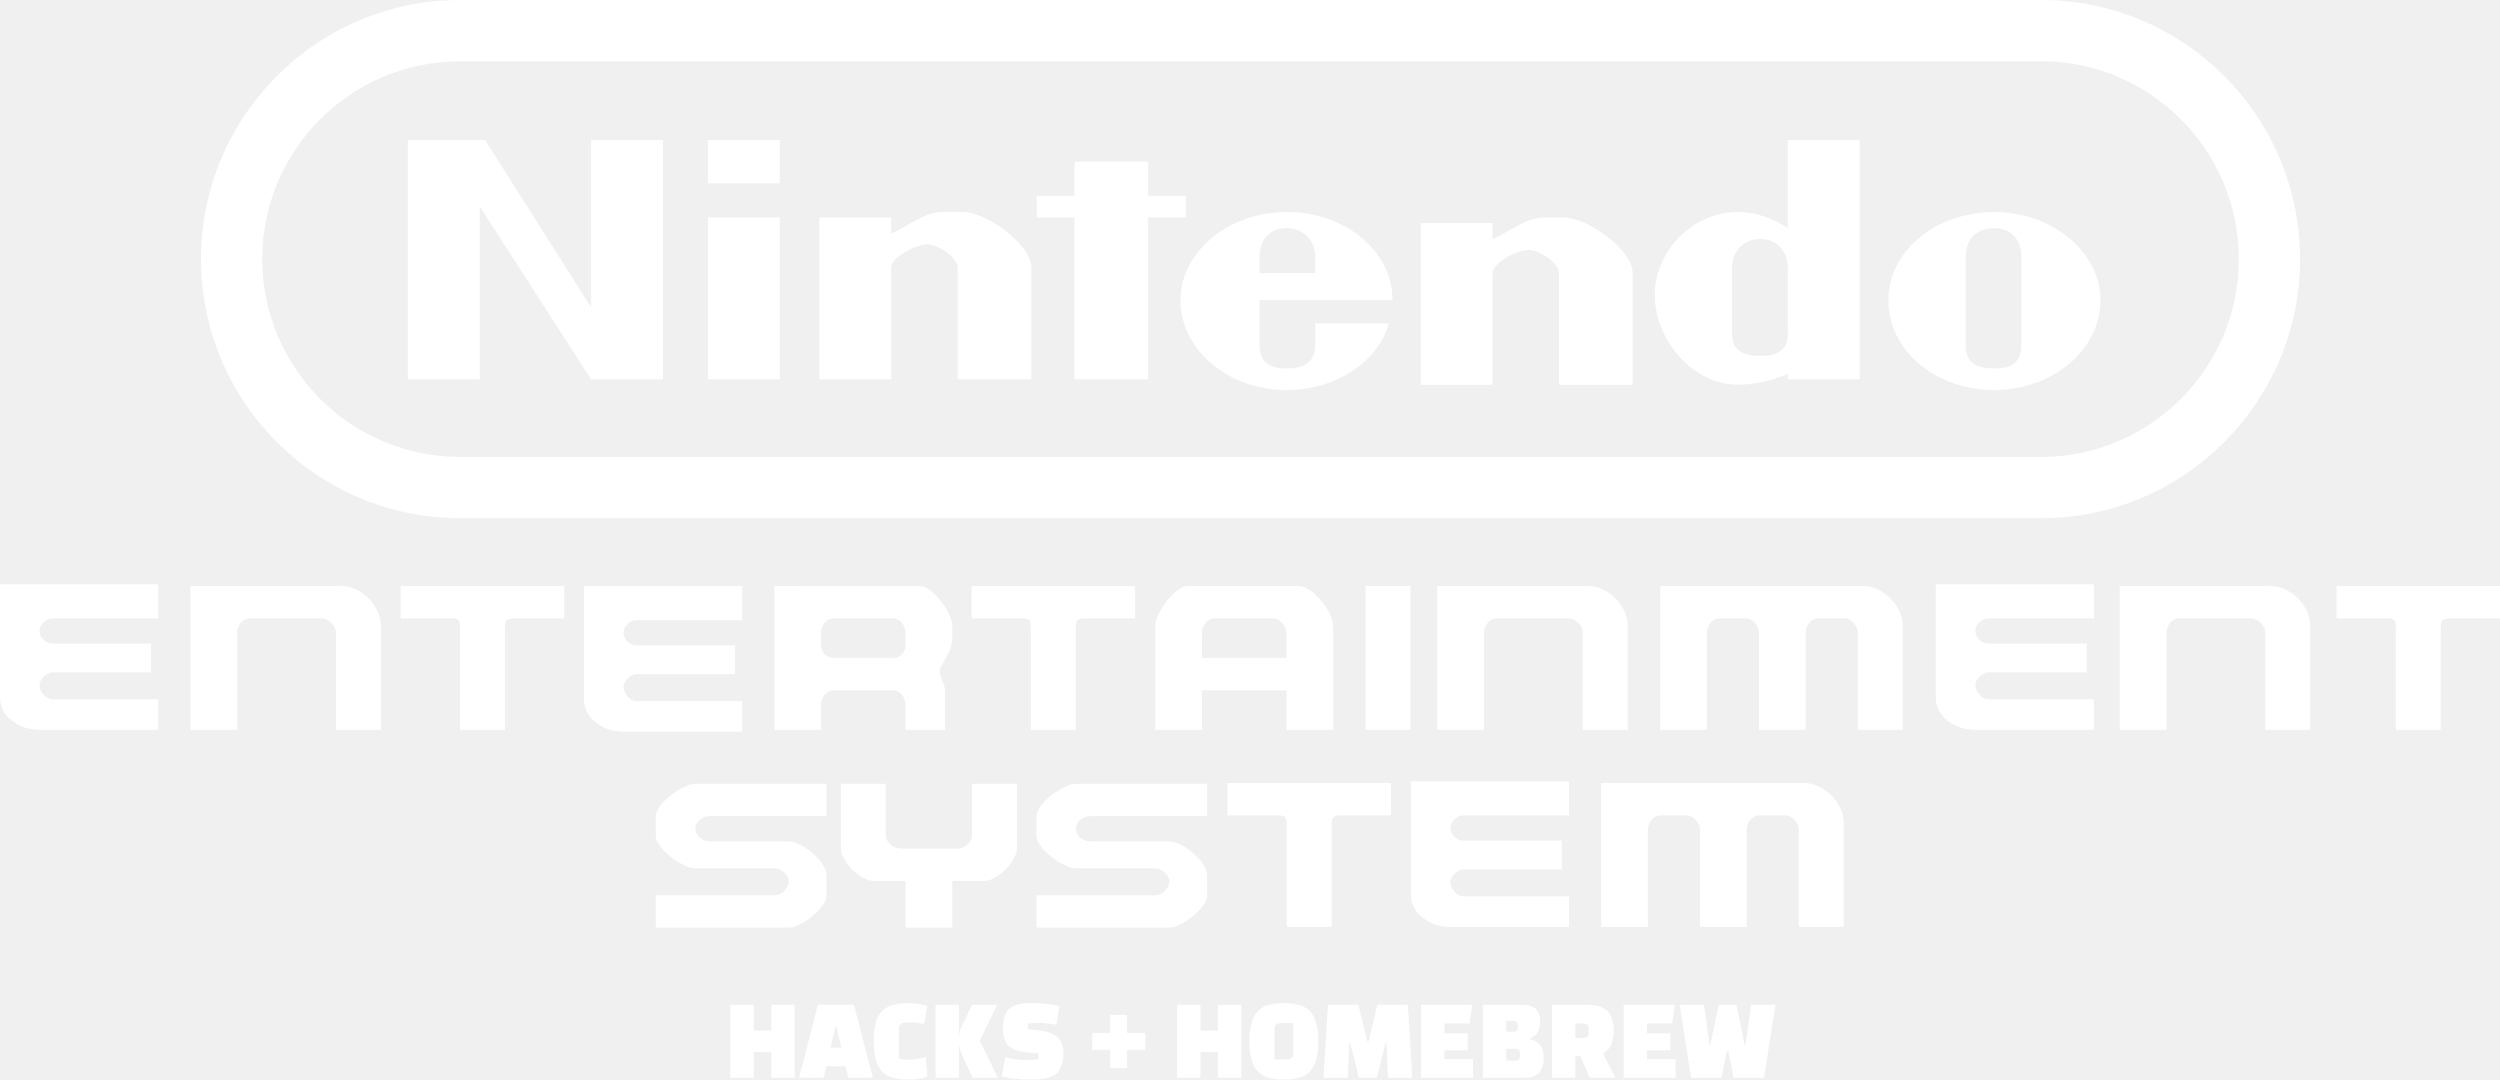
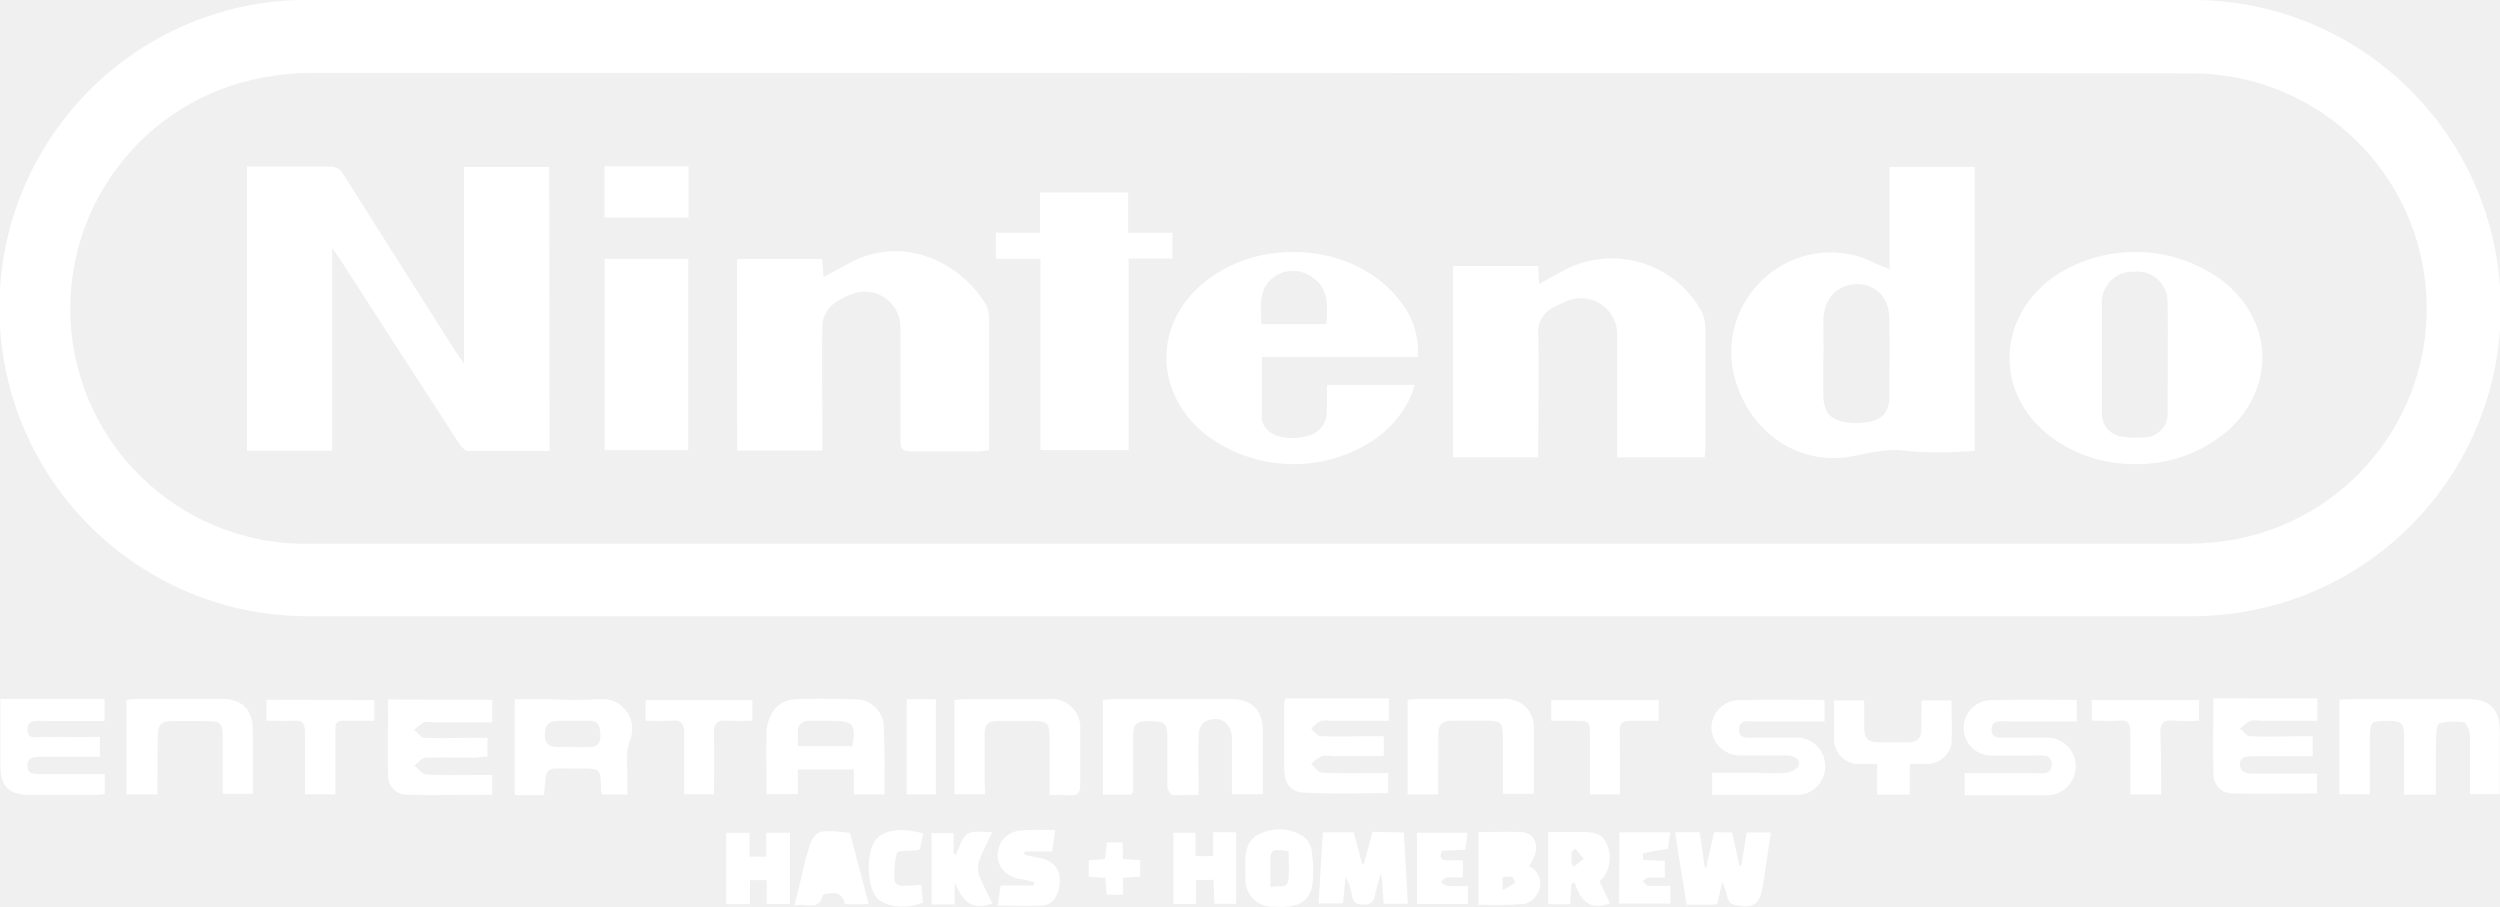
- <svg xmlns="http://www.w3.org/2000/svg" version="1.1" id="Ebene_1" x="0px" y="0px" enable-background="new 0 0 340.154 126.123">
-   <g transform="matrix(0.44, 0, 0, 0.440336, 0, 0)">
-     <path fill="#FF0000" d="M 489.881 124.271 L 110.379 124.271 C 76.118 124.271 48.239 96.396 48.239 62.134 C 48.239 27.872 76.12 0 110.379 0 L 489.877 0 C 524.143 0 552.018 27.873 552.018 62.136 C 552.016 96.396 524.145 124.271 489.881 124.271 Z M 110.379 14.699 C 84.222 14.699 62.938 35.979 62.938 62.139 C 62.938 88.294 84.22 109.578 110.379 109.578 L 489.877 109.578 C 516.031 109.578 537.319 88.296 537.319 62.139 C 537.319 35.98 516.034 14.699 489.877 14.699 L 110.379 14.699 Z" id="path5" style="fill:#ffffff;fill-opacity:1" />
-     <path fill="#FF0000" d="M 159.119 90.951 L 159.119 33.597 L 141.87 33.597 L 141.87 73.7 L 116.429 33.597 L 97.887 33.597 L 97.887 90.951 L 115.136 90.951 L 115.136 49.554 L 141.868 90.951 L 159.119 90.951 Z" id="path7" style="fill:#ffffff;fill-opacity:1" />
-     <path fill="#FF0000" d="M 187.149 90.951 L 187.149 52.141 L 169.902 52.141 L 169.902 90.951 L 187.149 90.951 Z" id="path9" style="fill:#ffffff;fill-opacity:1" />
-     <path fill="#FF0000" d="M 187.149 43.946 L 187.149 33.597 L 169.902 33.597 L 169.902 43.946 L 187.149 43.946 Z" id="path11" style="fill:#ffffff;fill-opacity:1" />
-     <path id="_x33_162" fill="#FF0000" d="M 247.519 90.951 L 247.519 64.212 C 247.519 58.606 236.738 50.845 231.134 50.845 L 225.957 50.845 C 222.078 50.845 217.764 54.295 213.883 56.02 L 213.883 52.141 L 196.634 52.141 L 196.634 90.951 L 213.883 90.951 L 213.883 64.212 C 213.883 61.624 219.919 58.606 222.509 58.606 C 225.096 58.606 229.838 61.624 229.838 64.212 L 229.838 90.949 L 247.519 90.949 Z" style="fill:#ffffff;fill-opacity:1" />
-     <path id="_x33_162_1_" fill="#FF0000" d="M 391.841 92.286 L 391.841 65.55 C 391.841 59.943 381.065 52.184 375.45 52.184 L 370.279 52.184 C 366.396 52.184 362.083 55.634 358.199 57.357 L 358.199 53.478 L 340.954 53.478 L 340.954 92.288 L 358.199 92.288 L 358.199 65.55 C 358.199 62.965 364.239 59.943 366.827 59.943 C 369.413 59.943 374.154 62.965 374.154 65.55 L 374.154 92.286 L 391.841 92.286 Z" style="fill:#ffffff;fill-opacity:1" />
-     <path fill="#FF0000" d="M 275.549 90.951 L 275.549 52.141 L 284.605 52.141 L 284.605 46.966 L 275.549 46.966 L 275.549 38.773 L 257.873 38.773 L 257.873 46.966 L 248.816 46.966 L 248.816 52.141 L 257.873 52.141 L 257.873 90.951 L 275.549 90.951 Z" id="path15" style="fill:#ffffff;fill-opacity:1" />
-     <path fill="#FF0000" d="M 308.752 50.847 C 294.954 50.847 283.312 60.333 283.312 71.976 C 283.312 84.052 294.954 93.537 308.752 93.537 C 320.827 93.537 330.746 86.638 333.333 77.582 L 315.656 77.582 L 315.656 82.757 C 315.656 87.07 312.641 88.367 308.759 88.367 C 304.878 88.367 302.289 87.072 302.289 82.757 L 302.289 71.978 L 334.203 71.978 C 334.198 60.335 322.986 50.847 308.752 50.847 Z M 308.752 54.727 C 312.634 54.727 315.652 57.315 315.652 61.628 L 315.652 65.506 L 302.285 65.506 L 302.285 61.628 C 302.285 57.315 304.873 54.727 308.752 54.727 Z" id="path17" style="fill:#ffffff;fill-opacity:1" />
-     <path fill="#FF0000" d="M 478.662 50.847 C 464.429 50.847 453.216 60.333 453.216 71.976 C 453.216 84.052 464.424 93.537 478.662 93.537 C 492.454 93.537 504.101 84.052 504.101 71.976 C 504.094 60.335 492.454 50.847 478.662 50.847 Z M 478.662 54.727 C 482.536 54.727 485.129 57.315 485.129 61.628 L 485.129 82.756 C 485.129 87.067 482.536 88.363 478.662 88.363 C 474.351 88.363 471.758 87.068 471.758 82.756 L 471.758 61.628 C 471.755 57.315 474.346 54.727 478.662 54.727 Z" id="path19" style="fill:#ffffff;fill-opacity:1" />
-     <path fill="#FF0000" d="M 429.066 33.597 L 429.066 54.727 C 429.066 54.727 423.887 50.847 416.987 50.847 C 406.208 50.847 397.154 60.333 397.154 70.683 C 397.154 81.465 406.211 92.246 416.987 92.246 C 423.887 92.246 429.066 89.658 429.066 89.658 L 429.066 90.949 L 446.316 90.949 L 446.316 33.597 L 429.066 33.597 Z M 422.596 57.315 C 426.475 57.315 429.066 60.335 429.066 64.215 L 429.066 80.17 C 429.066 84.052 426.475 85.345 422.596 85.345 C 418.287 85.345 415.696 84.054 415.696 80.17 L 415.696 64.215 C 415.696 60.335 418.287 57.315 422.596 57.315 Z" id="path21" style="fill:#ffffff;fill-opacity:1" />
-     <path id="_x32_399" d="M 91.418 175.035 L 91.418 150.022 C 91.418 145.281 86.675 140.534 81.932 140.534 L 45.71 140.534 L 45.71 175.035 L 56.923 175.035 L 56.923 151.753 C 56.923 150.026 58.214 148.301 59.941 148.301 L 77.187 148.301 C 78.914 148.301 80.639 150.028 80.639 151.753 L 80.639 175.035 L 91.418 175.035 Z" style="fill:#ffffff;fill-opacity:1" />
-     <path id="_x32_399_1_" d="M 390.652 175.035 L 390.652 150.022 C 390.652 145.281 385.91 140.534 381.169 140.534 L 344.945 140.534 L 344.945 175.035 L 356.153 175.035 L 356.153 151.753 C 356.153 150.026 357.451 148.301 359.175 148.301 L 376.424 148.301 C 378.151 148.301 379.869 150.028 379.869 151.753 L 379.869 175.035 L 390.652 175.035 Z" style="fill:#ffffff;fill-opacity:1" />
-     <path id="_x32_399_2_" d="M 554.445 175.035 L 554.445 150.022 C 554.445 145.281 549.704 140.534 544.957 140.534 L 508.735 140.534 L 508.735 175.035 L 519.943 175.035 L 519.943 151.753 C 519.943 150.026 521.234 148.301 522.966 148.301 L 540.21 148.301 C 541.937 148.301 543.659 150.028 543.659 151.753 L 543.659 175.035 L 554.445 175.035 Z" style="fill:#ffffff;fill-opacity:1" />
-     <path id="_x33_177" d="M 456.663 175.035 L 456.663 150.022 C 456.663 145.281 451.921 140.534 447.175 140.534 L 398.447 140.534 L 398.447 175.035 L 409.66 175.035 L 409.66 151.753 C 409.66 150.026 410.949 148.301 412.674 148.301 L 419.144 148.301 C 420.439 148.301 422.164 150.028 422.164 151.753 L 422.164 175.035 L 433.379 175.035 L 433.379 151.753 C 433.379 150.026 434.668 148.301 436.394 148.301 L 442.864 148.301 C 444.157 148.301 445.882 150.028 445.882 151.753 L 445.882 175.035 L 456.663 175.035 Z" style="fill:#ffffff;fill-opacity:1" />
-     <path id="_x33_181" d="M 37.949 175.035 L 9.488 175.035 C 4.747 175.035 0 172.018 0 167.277 L 0 140.113 L 37.947 140.113 L 37.947 148.306 L 12.504 148.306 C 11.213 148.306 9.486 149.601 9.486 151.326 C 9.486 153.053 11.213 154.346 12.504 154.346 L 36.222 154.346 L 36.222 161.244 L 12.504 161.244 C 11.213 161.244 9.486 162.971 9.486 164.264 C 9.486 165.991 11.213 167.713 12.504 167.713 L 37.947 167.713 L 37.949 175.035 L 37.949 175.035 Z" style="fill:#ffffff;fill-opacity:1" />
-     <path id="_x33_181_1_" d="M 178.118 175.47 L 149.656 175.47 C 144.914 175.47 140.167 172.452 140.167 167.713 L 140.167 140.543 L 178.118 140.543 L 178.118 148.737 L 152.672 148.737 C 151.382 148.737 149.656 150.031 149.656 151.76 C 149.656 153.489 151.382 154.778 152.672 154.778 L 176.389 154.778 L 176.389 161.675 L 152.672 161.675 C 151.382 161.675 149.656 163.402 149.656 164.698 C 149.656 166.425 151.382 168.145 152.672 168.145 L 178.118 168.145 L 178.118 175.47 L 178.118 175.47 Z" style="fill:#ffffff;fill-opacity:1" />
-     <path id="_x33_181_2_" d="M 502.551 175.035 L 474.087 175.035 C 469.345 175.035 464.595 172.017 464.595 167.277 L 464.595 140.113 L 502.547 140.113 L 502.547 148.306 L 477.105 148.306 C 475.813 148.306 474.081 149.601 474.081 151.326 C 474.081 153.053 475.808 154.346 477.105 154.346 L 500.817 154.346 L 500.817 161.244 L 477.105 161.244 C 475.813 161.244 474.081 162.971 474.081 164.264 C 474.081 165.991 475.808 167.713 477.105 167.713 L 502.547 167.713 L 502.547 175.04 L 502.551 175.04 L 502.551 175.035 Z" style="fill:#ffffff;fill-opacity:1" />
-     <path id="_x32_391" d="M 96.163 140.54 L 96.163 148.301 L 107.373 148.301 C 110.393 148.301 110.393 148.301 110.393 151.753 L 110.393 175.035 L 121.172 175.035 L 121.172 151.753 C 121.172 148.301 121.172 148.301 124.622 148.301 L 135.401 148.301 L 135.401 140.54 L 96.163 140.54 Z" style="fill:#ffffff;fill-opacity:1" />
-     <path id="_x32_391_1_" d="M 233.184 140.54 L 233.184 148.301 L 244.394 148.301 C 247.41 148.301 247.41 148.301 247.41 151.753 L 247.41 175.035 L 258.191 175.035 L 258.191 151.753 C 258.191 148.301 258.191 148.301 261.643 148.301 L 272.424 148.301 L 272.424 140.54 L 233.184 140.54 Z" style="fill:#ffffff;fill-opacity:1" />
-     <path id="_x32_391_2_" d="M 560.763 140.54 L 560.763 148.301 L 571.973 148.301 C 574.995 148.301 574.995 148.301 574.995 151.753 L 574.995 175.035 L 585.772 175.035 L 585.772 151.753 C 585.772 148.301 585.772 148.301 589.221 148.301 L 600 148.301 L 600 140.54 L 560.763 140.54 Z" style="fill:#ffffff;fill-opacity:1" />
-     <path d="M 185.856 140.54 L 185.856 175.04 L 197.068 175.04 L 197.068 169.007 C 197.068 167.281 198.361 165.552 200.086 165.552 L 214.317 165.552 C 216.044 165.552 217.335 167.279 217.335 169.007 L 217.335 175.04 L 226.823 175.04 L 226.823 165.552 C 226.823 164.263 225.532 162.537 225.532 160.811 C 225.532 159.521 228.55 156.503 228.55 153.055 L 228.55 150.033 C 228.55 147.011 223.807 140.543 220.789 140.543 L 185.856 140.54 L 185.856 140.54 Z M 200.086 148.301 L 214.317 148.301 C 216.044 148.301 217.333 150.028 217.333 151.753 L 217.333 154.769 C 217.333 156.496 216.042 157.791 214.317 157.791 L 200.086 157.791 C 198.361 157.791 197.068 156.498 197.068 154.769 L 197.068 151.753 C 197.07 150.031 198.361 148.301 200.086 148.301 Z" id="path37" style="fill:#ffffff;fill-opacity:1" />
-     <path d="M 285.038 140.54 C 282.018 140.54 277.278 147.008 277.278 150.031 L 277.278 175.04 L 288.486 175.04 L 288.486 165.552 L 308.752 165.552 L 308.752 175.04 L 319.961 175.04 L 319.961 150.031 C 319.961 147.008 315.22 140.54 311.768 140.54 L 285.038 140.54 Z M 291.506 148.301 L 305.734 148.301 C 307.023 148.301 308.752 150.028 308.752 151.753 L 308.752 157.789 L 288.486 157.789 L 288.486 151.753 C 288.486 150.031 289.781 148.301 291.506 148.301 Z" id="path39" style="fill:#ffffff;fill-opacity:1" />
-     <path d="M 338.507 175.035 L 338.507 140.536 L 327.73 140.536 L 327.73 175.037 L 338.507 175.037 Z" id="path41" style="fill:#ffffff;fill-opacity:1" />
-     <path id="_x33_177_1_" d="M 442.495 222.29 L 442.495 197.278 C 442.495 192.536 437.752 187.79 433.003 187.79 L 384.279 187.79 L 384.279 222.29 L 395.487 222.29 L 395.487 199.005 C 395.487 197.278 396.778 195.553 398.503 195.553 L 404.971 195.553 C 406.266 195.553 407.995 197.279 407.995 199.005 L 407.995 222.286 L 419.202 222.286 L 419.202 199.005 C 419.202 197.278 420.492 195.553 422.217 195.553 L 428.687 195.553 C 429.98 195.553 431.712 197.279 431.712 199.005 L 431.712 222.286 L 442.491 222.286 L 442.495 222.29 L 442.495 222.29 Z" style="fill:#ffffff;fill-opacity:1" />
-     <path id="_x33_181_3_" d="M 376.558 222.29 L 348.096 222.29 C 343.354 222.29 338.611 219.268 338.611 214.532 L 338.611 187.363 L 376.555 187.363 L 376.555 195.558 L 351.115 195.558 C 349.824 195.558 348.096 196.851 348.096 198.576 C 348.096 200.303 349.823 201.596 351.115 201.596 L 374.83 201.596 L 374.83 208.494 L 351.115 208.494 C 349.824 208.494 348.096 210.221 348.096 211.516 C 348.096 213.243 349.823 214.963 351.115 214.963 L 376.555 214.963 L 376.558 222.29 L 376.558 222.29 Z" style="fill:#ffffff;fill-opacity:1" />
-     <path id="_x32_391_3_" d="M 294.603 187.79 L 294.603 195.547 L 305.813 195.547 C 308.831 195.547 308.831 195.547 308.831 198.999 L 308.831 222.281 L 319.61 222.281 L 319.61 198.999 C 319.61 195.547 319.61 195.547 323.066 195.547 L 333.841 195.547 L 333.841 187.79 L 294.603 187.79 Z" style="fill:#ffffff;fill-opacity:1" />
-     <path id="_x33_187" d="M 166.885 187.971 C 163.866 187.971 157.397 192.716 157.397 195.729 L 157.397 200.476 C 157.397 203.495 163.866 208.237 166.885 208.237 L 185.858 208.237 C 187.583 208.237 189.308 209.964 189.308 211.255 C 189.308 212.978 187.581 214.702 185.858 214.702 L 157.397 214.702 L 157.397 222.461 L 189.307 222.461 C 192.326 222.461 198.362 217.72 198.362 214.702 L 198.362 209.96 C 198.362 206.508 192.326 201.765 189.307 201.765 L 170.334 201.765 C 168.607 201.765 166.885 200.472 166.885 198.743 C 166.885 197.018 168.609 195.722 170.334 195.722 L 198.362 195.722 L 198.362 187.966 L 166.885 187.966 L 166.885 187.971 Z" style="fill:#ffffff;fill-opacity:1" />
-     <path id="_x33_187_1_" d="M 258.231 187.971 C 255.21 187.971 248.742 192.716 248.742 195.729 L 248.742 200.476 C 248.742 203.495 255.21 208.237 258.231 208.237 L 277.204 208.237 C 278.929 208.237 280.654 209.964 280.654 211.255 C 280.654 212.978 278.927 214.702 277.204 214.702 L 248.742 214.702 L 248.742 222.461 L 280.652 222.461 C 283.672 222.461 289.708 217.72 289.708 214.702 L 289.708 209.96 C 289.708 206.508 283.672 201.765 280.652 201.765 L 261.678 201.765 C 259.953 201.765 258.23 200.472 258.23 198.743 C 258.23 197.018 259.955 195.722 261.678 195.722 L 289.708 195.722 L 289.708 187.966 L 258.231 187.966 L 258.231 187.971 L 258.231 187.971 Z" style="fill:#ffffff;fill-opacity:1" />
-     <path d="M 201.813 187.971 L 201.813 203.501 C 201.813 206.517 206.554 211.26 209.574 211.26 L 217.332 211.26 L 217.332 222.468 L 228.545 222.468 L 228.545 211.26 L 236.306 211.26 C 239.322 211.26 244.067 206.517 244.067 203.501 L 244.067 187.971 L 233.286 187.971 L 233.286 200.481 C 233.286 201.772 231.561 203.501 229.836 203.501 L 216.039 203.501 C 214.312 203.501 212.588 201.774 212.588 200.481 L 212.588 187.971 L 201.813 187.971 Z" id="path48" style="fill:#ffffff;fill-opacity:1" />
-   </g>
-   <path d="M 83.908 113.815 L 81.444 113.815 L 81.444 111.09 L 79.596 111.09 L 79.596 113.815 L 77.132 113.815 L 77.132 106.109 L 79.596 106.109 L 79.596 108.835 L 81.444 108.835 L 81.444 106.109 L 83.908 106.109 L 83.908 113.815 Z M 87.261 112.595 L 86.975 113.815 L 84.374 113.815 L 86.372 106.109 L 90.178 106.109 L 92.176 113.815 L 89.575 113.815 L 89.294 112.595 L 87.261 112.595 Z M 88.343 108.478 L 88.207 108.478 L 87.701 110.635 L 88.836 110.635 L 88.343 108.478 Z M 97.755 111.609 L 97.94 113.679 C 97.424 113.893 96.776 114 95.995 114 C 95.215 114 94.589 113.918 94.116 113.754 C 93.644 113.589 93.272 113.33 92.999 112.978 C 92.729 112.623 92.54 112.208 92.431 111.732 C 92.326 111.254 92.273 110.665 92.273 109.967 C 92.273 109.267 92.326 108.679 92.431 108.201 C 92.54 107.719 92.729 107.301 92.999 106.946 C 93.524 106.264 94.489 105.924 95.894 105.924 C 96.208 105.924 96.576 105.955 96.998 106.017 C 97.421 106.078 97.735 106.154 97.94 106.246 L 97.57 108.131 C 97.037 108.015 96.548 107.958 96.105 107.958 C 95.663 107.958 95.355 107.999 95.181 108.081 C 95.008 108.165 94.922 108.329 94.922 108.575 L 94.922 111.807 C 95.242 111.871 95.566 111.904 95.894 111.904 C 96.592 111.904 97.213 111.805 97.755 111.609 Z M 101.315 110.459 L 101.266 110.459 L 101.266 113.815 L 98.802 113.815 L 98.802 106.109 L 101.266 106.109 L 101.266 109.253 L 101.315 109.253 C 101.332 109.006 101.373 108.81 101.438 108.663 L 102.648 106.109 L 105.306 106.109 L 103.458 109.896 L 105.367 113.815 L 102.71 113.815 L 101.438 111.054 C 101.373 110.905 101.332 110.706 101.315 110.459 Z M 105.8 113.679 L 106.143 111.644 C 106.9 111.834 107.58 111.93 108.185 111.93 C 108.789 111.93 109.276 111.905 109.645 111.855 L 109.645 111.239 L 108.537 111.138 C 107.533 111.05 106.846 110.811 106.473 110.42 C 106.098 110.029 105.91 109.452 105.91 108.685 C 105.91 107.634 106.139 106.911 106.596 106.514 C 107.051 106.121 107.824 105.924 108.915 105.924 C 110.009 105.924 110.995 106.027 111.872 106.232 L 111.564 108.206 C 110.801 108.081 110.19 108.02 109.729 108.02 C 109.268 108.02 108.878 108.04 108.559 108.081 L 108.559 108.685 L 109.447 108.773 C 110.524 108.879 111.268 109.135 111.678 109.544 C 112.089 109.949 112.294 110.513 112.294 111.239 C 112.294 111.755 112.224 112.194 112.083 112.551 C 111.942 112.909 111.776 113.181 111.586 113.366 C 111.392 113.551 111.118 113.692 110.763 113.789 C 110.411 113.889 110.102 113.948 109.835 113.969 C 109.567 113.99 109.213 114 108.77 114 C 107.702 114 106.712 113.893 105.8 113.679 Z M 117.246 110.856 L 115.337 110.856 L 115.337 109.081 L 117.246 109.081 L 117.246 107.171 L 119.02 107.171 L 119.02 109.081 L 120.942 109.081 L 120.942 110.856 L 119.02 110.856 L 119.02 112.78 L 117.246 112.78 L 117.246 110.856 Z M 131.08 113.815 L 128.616 113.815 L 128.616 111.09 L 126.768 111.09 L 126.768 113.815 L 124.304 113.815 L 124.304 106.109 L 126.768 106.109 L 126.768 108.835 L 128.616 108.835 L 128.616 106.109 L 131.08 106.109 L 131.08 113.815 Z M 131.941 109.967 C 131.941 108.563 132.204 107.539 132.729 106.893 C 133.254 106.247 134.203 105.924 135.576 105.924 C 136.949 105.924 137.898 106.247 138.423 106.893 C 138.948 107.539 139.21 108.563 139.21 109.967 C 139.21 110.665 139.154 111.254 139.043 111.732 C 138.932 112.208 138.741 112.623 138.471 112.978 C 138.201 113.33 137.827 113.589 137.349 113.754 C 136.874 113.918 136.283 114 135.576 114 C 134.869 114 134.278 113.918 133.803 113.754 C 133.324 113.589 132.95 113.33 132.681 112.978 C 132.411 112.623 132.22 112.208 132.109 111.732 C 131.997 111.254 131.941 110.665 131.941 109.967 Z M 134.59 108.685 L 134.59 111.89 L 135.611 111.89 C 135.949 111.89 136.193 111.852 136.346 111.776 C 136.499 111.697 136.575 111.518 136.575 111.239 L 136.575 108.033 L 135.541 108.033 C 135.212 108.033 134.972 108.071 134.819 108.148 C 134.666 108.228 134.59 108.407 134.59 108.685 Z M 142.488 110.081 L 142.338 113.815 L 139.764 113.815 L 140.231 106.109 L 143.447 106.109 L 144.411 110.028 L 144.494 110.028 L 145.458 106.109 L 148.67 106.109 L 149.141 113.815 L 146.567 113.815 L 146.417 110.081 L 146.329 110.081 L 145.396 113.815 L 143.509 113.815 L 142.563 110.081 L 142.488 110.081 Z M 154.991 109.116 L 154.991 110.905 L 152.527 110.905 L 152.527 111.842 L 155.546 111.842 L 155.546 113.815 L 150.063 113.815 L 150.063 106.109 L 155.484 106.109 L 155.176 108.081 L 152.527 108.081 L 152.527 109.116 L 154.991 109.116 Z M 161.014 113.815 L 156.592 113.815 L 156.592 106.109 L 160.583 106.109 C 161.322 106.109 161.85 106.253 162.167 106.54 C 162.484 106.829 162.642 107.248 162.642 107.8 C 162.642 108.349 162.541 108.773 162.339 109.072 C 162.14 109.375 161.871 109.571 161.534 109.659 L 161.534 109.733 C 162.528 109.906 163.025 110.584 163.025 111.767 C 163.025 112.384 162.861 112.88 162.532 113.255 C 162.204 113.629 161.698 113.815 161.014 113.815 Z M 160.016 110.746 L 159.056 110.746 L 159.056 112 L 160.007 112 C 160.35 112 160.522 111.792 160.522 111.376 C 160.522 110.956 160.353 110.746 160.016 110.746 Z M 159.831 107.8 L 159.056 107.8 L 159.056 108.945 L 159.822 108.945 C 160.133 108.945 160.288 108.754 160.288 108.373 C 160.288 107.99 160.136 107.8 159.831 107.8 Z M 169.272 111.252 L 170.6 113.815 L 167.89 113.815 L 166.878 111.521 L 166.35 111.521 L 166.35 113.815 L 163.886 113.815 L 163.886 106.109 L 167.767 106.109 C 169.532 106.109 170.416 107.009 170.416 108.808 C 170.416 110.041 170.034 110.856 169.272 111.252 Z M 166.918 108.081 L 166.35 108.081 L 166.35 109.623 L 166.918 109.623 C 167.214 109.623 167.429 109.593 167.564 109.531 C 167.699 109.469 167.767 109.326 167.767 109.103 L 167.767 108.602 C 167.767 108.378 167.699 108.236 167.564 108.175 C 167.429 108.113 167.214 108.081 166.918 108.081 Z M 176.39 109.116 L 176.39 110.905 L 173.926 110.905 L 173.926 111.842 L 176.945 111.842 L 176.945 113.815 L 171.462 113.815 L 171.462 106.109 L 176.883 106.109 L 176.575 108.081 L 173.926 108.081 L 173.926 109.116 L 176.39 109.116 Z M 184.323 110.411 L 184.917 106.109 L 187.491 106.109 L 186.281 113.815 L 183.069 113.815 L 182.501 110.98 L 182.352 110.98 L 181.797 113.815 L 178.581 113.815 L 177.375 106.109 L 179.949 106.109 L 180.53 110.411 L 180.605 110.411 L 181.489 106.109 L 183.377 106.109 L 184.248 110.411 L 184.323 110.411 Z" style="fill: rgb(255, 255, 255); white-space: pre;" />
+ <svg xmlns="http://www.w3.org/2000/svg" id="Warstwa_1" data-name="Warstwa 1" viewBox="0 0 264.07 95.8">
+   <path d="M143.82,167.57h99.47a32.54,32.54,0,0,1,3.81,64.86,30.63,30.63,0,0,1-3.7.23H44.1a32.56,32.56,0,0,1-4.77-64.75,30.26,30.26,0,0,1,4.66-.34Zm-.06,7.7q-49.56,0-99.11,0a28.45,28.45,0,0,0-5.12.48A24.83,24.83,0,0,0,44.65,225q99.1,0,198.2,0a29.29,29.29,0,0,0,5.12-.48,24.83,24.83,0,0,0-5-49.2Z" transform="translate(-11.72 -167.57)" fill="white" />
+   <path d="M269,251.5h-3.34v-5.93c0-1.69-.18-1.86-1.85-1.86s-1.76.19-1.77,1.81v5.94h-3.21v-10c.44,0,.83-.05,1.22-.05h12.36c2.29,0,3.35,1.07,3.35,3.38v6.66h-3.14c0-2.07,0-4.09,0-6.12,0-.52-.34-1.39-.67-1.46a6.24,6.24,0,0,0-2.54.11c-.2,0-.35.75-.36,1.16C269,247.22,269,249.3,269,251.5Z" transform="translate(-11.72 -167.57)" fill="white" />
+   <path d="M131.22,251.5h-3v-10c.34,0,.69-.09,1-.09h12.48c2.25,0,3.4,1.16,3.41,3.39s0,4.38,0,6.66h-3.26v-5.82c0-1.77-1.33-2.64-2.91-1.81a1.74,1.74,0,0,0-.61,1.28c-.06,2.07,0,4.15,0,6.42-1,0-1.9.05-2.79,0-.2,0-.5-.55-.51-.85,0-1.76,0-3.52,0-5.28,0-1.41-.3-1.66-1.83-1.66s-1.78.21-1.79,1.68c0,1.92,0,3.84,0,5.76A2.09,2.09,0,0,1,131.22,251.5Z" transform="translate(-11.72 -167.57)" fill="white" />
+   <path d="M78,251.49H75.37c-.08-.12-.15-.18-.15-.25-.08-2.54.11-2.52-2.68-2.49h-.36c-3,0-2.74-.35-3,2.8H66.09V241.42h3.7a42.07,42.07,0,0,0,5.27,0,3.14,3.14,0,0,1,3.29,4.1c-.67,1.66-.3,3.16-.36,4.74C78,250.6,78,251,78,251.49Zm-5.74-5H74c.9,0,1.16-.48,1.14-1.29S75,243.72,74,243.71s-2.15,0-3.22,0-1.5.4-1.51,1.48.61,1.32,1.53,1.28C71.29,246.44,71.77,246.46,72.25,246.46Z" transform="translate(-11.72 -167.57)" fill="white" />
+   <path d="M105.14,251.48h-3.23v-2.64H96v2.61H92.69c0-2.2-.07-4.42,0-6.64a4.27,4.27,0,0,1,.88-2.37,3.09,3.09,0,0,1,2-1c2.19-.12,4.39-.05,6.59,0a3,3,0,0,1,2.91,2.64C105.19,246.49,105.14,248.93,105.14,251.48Zm-3.4-5.1c.43-2.23.08-2.67-2-2.67H97.2a1.07,1.07,0,0,0-1.2,1.17c0,.48,0,1,0,1.5Z" transform="translate(-11.72 -167.57)" fill="white" />
+   <path d="M147.51,241.34h10.91v2.37h-6.14a2.71,2.71,0,0,0-1.07,0,4.3,4.3,0,0,0-1,.86c.33.26.66.75,1,.76,1.76.08,3.52,0,5.27,0h1.4v2.1h-5.47a2.93,2.93,0,0,0-1.07,0,5.91,5.91,0,0,0-1.13.82c.37.32.74.91,1.13.93,1.83.1,3.67.05,5.51.05h1.51v2.12c-3,0-5.93.1-8.86-.05-1.5-.07-2.12-1-2.13-2.54,0-2.36,0-4.71,0-7.07A2.7,2.7,0,0,1,147.51,241.34Z" transform="translate(-11.72 -167.57)" fill="white" />
+   <path d="M22.27,245.41v2.1H18c-.64,0-1.27,0-1.91,0s-1.5,0-1.48.94.74.89,1.42.89h6.75v2.13c-.33,0-.67.07-1,.07-2.28,0-4.56,0-6.83,0s-3.19-.85-3.19-3.14v-7h11v2.33c-2.08,0-4.19,0-6.29,0-.75,0-1.86-.26-1.84.91s1.12.75,1.81.77C18.32,245.44,20.23,245.41,22.27,245.41Z" transform="translate(-11.72 -167.57)" fill="white" />
+   <path d="M256.49,241.35v2.36h-6a2.67,2.67,0,0,0-1.06,0,5.49,5.49,0,0,0-1.11.82c.36.28.71.79,1.08.81,1.75.09,3.51,0,5.27,0H256v2.1c-2.1,0-4.17,0-6.24,0-.67,0-1.42,0-1.44.85s.74,1,1.46,1h6.67v2.09c-3,0-5.95.06-8.93,0a2,2,0,0,1-2-1.87c-.08-2.7,0-5.41,0-8.18Z" transform="translate(-11.72 -167.57)" fill="white" />
+   <path d="M63.72,241.49v2.38H57.58a2.87,2.87,0,0,0-1.06,0,5.1,5.1,0,0,0-1.05.78c.36.3.7.83,1.07.85,1.83.09,3.67,0,5.51,0h1.16v2c-.49,0-1,.09-1.56.1-1.64,0-3.28-.05-4.92,0-.43,0-.83.54-1.25.83.42.33.82.93,1.25.95,1.87.11,3.75.05,5.63.05h1.36v2.09c-3,0-6,.07-9,0a2,2,0,0,1-2-1.87c-.1-2.7,0-5.41,0-8.19Z" transform="translate(-11.72 -167.57)" fill="white" />
+   <path d="M163.63,251.49H160.4v-10c.31,0,.65-.09,1-.09h9a3,3,0,0,1,3.33,3.34c0,2.19,0,4.39,0,6.68h-3.26v-5.95c0-1.58-.2-1.78-1.81-1.78-1.2,0-2.4,0-3.59,0-1,0-1.44.43-1.43,1.44C163.65,247.21,163.63,249.28,163.63,251.49Z" transform="translate(-11.72 -167.57)" fill="white" />
+   <path d="M231.08,241.5v2.28c-2.41,0-4.75,0-7.1,0-.74,0-1.9-.3-1.9.84s1.16.84,1.91.86c1.31,0,2.63,0,3.95,0a3,3,0,1,1,0,6.09h-8.69v-2.34c2.42,0,4.81,0,7.19,0,.79,0,2,.29,2-.92s-1.2-.91-2-.93c-1.39,0-2.8,0-4.19,0a2.93,2.93,0,0,1-.36-5.85C224.9,241.45,227.93,241.5,231.08,241.5Z" transform="translate(-11.72 -167.57)" fill="white" />
+   <path d="M204.44,241.5v2.28c-2.46,0-4.85,0-7.23,0-.7,0-1.78-.29-1.8.82s1,.87,1.76.88c1.4,0,2.8,0,4.2,0a3,3,0,0,1,3.14,3,3,3,0,0,1-3.11,3.06c-2.91,0-5.83,0-8.83,0v-2.34h4.85a22.91,22.91,0,0,0,3,0c.5-.06,1.28-.49,1.33-.83.09-.78-.65-1-1.33-1-1.64,0-3.28,0-4.92,0a3,3,0,0,1-3-3.17,3,3,0,0,1,2.74-2.68C198.27,241.46,201.3,241.5,204.44,241.5Z" transform="translate(-11.72 -167.57)" fill="white" />
+   <path d="M28.35,251.48H25.08v-10c.4,0,.78-.09,1.16-.09h8.88c2.19,0,3.3,1.14,3.31,3.33v6.7H35.25v-5.69c0-1.87-.18-2-2-2-1.12,0-2.24,0-3.36,0s-1.51.47-1.5,1.52C28.37,247.28,28.35,249.35,28.35,251.48Z" transform="translate(-11.72 -167.57)" fill="white" />
+   <path d="M115.78,251.47h-3.25v-9.95a9.6,9.6,0,0,1,1-.1h9a3,3,0,0,1,3.29,3.24c0,1.92,0,3.84,0,5.75,0,.89-.24,1.25-1.15,1.15a20.28,20.28,0,0,0-2.08,0v-5.89c0-1.74-.2-1.95-1.9-1.95-1.2,0-2.4,0-3.6,0-1,0-1.38.41-1.37,1.37,0,1.68,0,3.35,0,5Z" transform="translate(-11.72 -167.57)" fill="white" />
+   <path d="M214.7,241.56h3.15c0,1.57.08,3.08,0,4.58a2.64,2.64,0,0,1-2.53,2.13h-1.88v3.23H210v-3.23h-1.74a2.62,2.62,0,0,1-2.8-2.85v-3.86h3.17c0,1,0,2,0,2.94s.37,1.5,1.39,1.48,2.16,0,3.24,0,1.43-.5,1.41-1.48S214.7,242.6,214.7,241.56Z" transform="translate(-11.72 -167.57)" fill="white" />
+   <path d="M194.68,255.51c.26,1.19.51,2.35.77,3.51h.2l.57-3.52h2.55c-.28,1.88-.54,3.71-.82,5.54-.33,2.1-1,2.57-3.16,2.07a1,1,0,0,1-.57-.61,10.22,10.22,0,0,0-.57-1.79l-.55,2.36c-.27,0-.51.06-.74.06h-2.49l-.61-3.81c-.2-1.26-.39-2.52-.6-3.84h2.59c.18,1.26.36,2.48.54,3.69l.16,0,.82-3.7Z" transform="translate(-11.72 -167.57)" fill="white" />
+   <path d="M160,255.5c.14,2.57.29,5,.43,7.54h-2.55c-.07-1-.15-2-.22-3l-.15,0c-.18.68-.4,1.35-.53,2s-.36,1.1-1.22,1.08-1.15-.26-1.25-1.05a5.14,5.14,0,0,0-.66-1.86c-.09.89-.18,1.79-.27,2.78H151c.15-2.49.3-4.94.45-7.5h3.27l.85,3.27.21.05c.31-1.12.61-2.24.92-3.37Z" transform="translate(-11.72 -167.57)" fill="white" />
+   <path d="M240,251.49h-3.26c0-2.21,0-4.36,0-6.5,0-1-.22-1.39-1.26-1.3s-1.82,0-2.81,0v-2.18H244v2.18a20,20,0,0,1-2.57,0c-1.28-.17-1.56.38-1.51,1.55C240,247.27,240,249.31,240,251.49Z" transform="translate(-11.72 -167.57)" fill="white" />
+   <path d="M51.25,241.51v2.2c-.61,0-1.22,0-1.84,0-2.56,0-2.25-.36-2.26,2.33,0,1.78,0,3.57,0,5.43H43.93c0-2.23,0-4.41,0-6.6,0-.88-.24-1.24-1.15-1.18s-1.9,0-2.92,0v-2.2Z" transform="translate(-11.72 -167.57)" fill="white" />
+   <path d="M182.83,251.48h-3.17v-6.13c0-1.64,0-1.64-1.64-1.64h-2.45v-2.19h11.35v2.19c-1,0-2,0-3,0-.83,0-1.13.28-1.12,1.1C182.85,247,182.83,249.18,182.83,251.48Z" transform="translate(-11.72 -167.57)" fill="white" />
+   <path d="M84,251.47c0-2.14,0-4.24,0-6.34,0-1.07-.24-1.56-1.39-1.44a26.61,26.61,0,0,1-2.69,0v-2.18H91.19v2.18a25.21,25.21,0,0,1-2.61,0c-1.19-.12-1.5.38-1.45,1.5.08,2.07,0,4.14,0,6.28Z" transform="translate(-11.72 -167.57)" fill="white" />
+   <path d="M167.88,263.13v-7.67c1.57,0,3.08-.06,4.59,0,1.19.07,1.77,1.13,1.39,2.39a7,7,0,0,1-.63,1.2,2.05,2.05,0,0,1,1,2.71,2.23,2.23,0,0,1-1.45,1.29A46,46,0,0,1,167.88,263.13Zm2.56-1.54a13.3,13.3,0,0,0,1.31-.75s-.14-.57-.31-.63a3,3,0,0,0-1,0Z" transform="translate(-11.72 -167.57)" fill="white" />
+   <path d="M95.16,255.53v7.52H92.71v-2.51H90.94v2.53H88.43v-7.53h2.46v2.52h1.77v-2.53Z" transform="translate(-11.72 -167.57)" fill="white" />
+   <path d="M143.25,259.31v-.48c0-1.28.19-2.56,1.49-3.16a4.76,4.76,0,0,1,4.49.14,2.24,2.24,0,0,1,1,1.43,13.33,13.33,0,0,1,.12,3.78c-.29,1.84-1.62,2.5-4.08,2.32a2.83,2.83,0,0,1-3-2.83c0-.4,0-.8,0-1.2Zm2.66,2c.77-.38,1.8.35,1.92-.91.08-1,0-2,0-2.92-1.85-.27-1.93-.21-1.93,1.41Z" transform="translate(-11.72 -167.57)" fill="white" />
+   <path d="M175.25,255.45c1.26,0,2.41,0,3.56,0s2.14.1,2.61,1.25a3.44,3.44,0,0,1-.32,3.52,5.5,5.5,0,0,1-.42.45l1.09,2.31c-2.14.86-3.14-.35-3.76-2.25l-.31.23-.12,2.12h-2.33Zm2.86,1.76-.39.31v1.32l.28.26,1-.83Z" transform="translate(-11.72 -167.57)" fill="white" />
+   <path d="M101.49,255.54l2,7.54h-2.54c-.15-1-.82-1.34-1.82-1.12-.18,0-.49.09-.51.2-.43,1.77-1.8.68-3,1.09.38-1.51.71-2.8,1-4.09,0-.19.09-.38.14-.58C97.69,255.13,97.7,255.13,101.49,255.54Z" transform="translate(-11.72 -167.57)" fill="white" />
+   <path d="M138.06,260.54v2.51h-2.39v-7.52H138V258h1.87v-2.52h2.42v7.56H140l-.12-2.54Z" transform="translate(-11.72 -167.57)" fill="white" />
+   <path d="M123.18,255.27l-.33,2.24h-2.91l0,.34c.4.09.8.2,1.21.27,2,.3,2.79,1.38,2.44,3.21-.2,1-.73,1.83-1.85,1.89-1.49.08-3,0-4.63,0l.31-2.12h3.49l.07-.33a7.75,7.75,0,0,0-1.22-.3c-2.25-.24-3.36-2.17-2.2-4.11a2.84,2.84,0,0,1,1.85-1.06A28.23,28.23,0,0,1,123.18,255.27Z" transform="translate(-11.72 -167.57)" fill="white" />
+   <path d="M116.56,263c-2.35.86-3.25-.45-4-2.26v2.36h-2.44v-7.53h2.33v2.19l.25.07c.38-.75.58-1.77,1.19-2.17s1.61-.16,2.65-.21c-.52,1.11-1,2-1.38,3a2.57,2.57,0,0,0,0,1.62A31.83,31.83,0,0,0,116.56,263Z" transform="translate(-11.72 -167.57)" fill="white" />
+   <path d="M182.78,255.49h5.38l-.25,1.74c-.9.15-1.77.28-2.63.46a4.46,4.46,0,0,0,0,.71l2.29.11v1.76c-.58,0-1.17,0-1.75,0-.21,0-.4.25-.6.39.21.16.41.45.63.47.75.06,1.5,0,2.31,0v1.88h-5.42Z" transform="translate(-11.72 -167.57)" fill="white" />
+   <path d="M166.78,261.17v1.89h-5.39v-7.53h5.35l-.24,1.79-2.49.12c-.26.67-.15,1,.61,1,.52,0,1,0,1.62,0v1.82a16.13,16.13,0,0,0-1.7,0c-.23,0-.43.31-.64.47.2.14.39.37.6.39C165.21,261.2,165.93,261.17,166.78,261.17Z" transform="translate(-11.72 -167.57)" fill="white" />
+   <path d="M107.5,241.42h3.07v10.06H107.5Z" transform="translate(-11.72 -167.57)" fill="white" />
+   <path d="M109.23,255.6l-.33,1.63c-.11.06-.18.13-.25.14-.76.09-2.07,0-2.19.29a8.48,8.48,0,0,0-.23,3c0,.17.41.47.64.48a21.48,21.48,0,0,0,2.15-.11l.2,1.87c-1.84.73-4.07.47-4.91-.53-1-1.18-1.11-4.54-.2-5.94C104.89,255.27,106.74,254.92,109.23,255.6Z" transform="translate(-11.72 -167.57)" fill="white" />
+   <path d="M130.32,256.55v1.75l1.84.13v1.74l-1.82.12v1.78h-1.73l-.14-1.77-1.75-.12v-1.73l1.71-.14.21-1.76Z" transform="translate(-11.72 -167.57)" fill="white" />
+   <path d="M69.77,215.21c-2.9,0-5.77,0-8.63,0-.34,0-.74-.54-1-.91q-6.26-9.64-12.49-19.32c-.21-.32-.44-.63-.84-1.21v21.4h-9v-30h1.26c2.47,0,5,0,7.43,0A1.54,1.54,0,0,1,48,186c3.89,6.18,7.82,12.35,11.73,18.52.25.38.52.76,1,1.44V185.21h9Z" transform="translate(-11.72 -167.57)" fill="white" />
+   <path d="M211.31,196V185.2h9v30c-.43,0-.85.07-1.27.07a37.05,37.05,0,0,1-5.87-.06c-2.08-.33-3.94.22-5.9.57-5.93,1.07-11.3-2.93-12.54-9.26a10.58,10.58,0,0,1,8.39-12.1,10.26,10.26,0,0,1,6.74,1Zm-7,9.35v4c.06,1.81.76,2.62,2.57,2.85a8.24,8.24,0,0,0,1.79,0c1.79-.17,2.6-1,2.62-2.79,0-2.72.06-5.43,0-8.15,0-2.26-1.44-3.69-3.42-3.68s-3.47,1.43-3.55,3.71C204.31,202.67,204.35,204,204.34,205.39Z" transform="translate(-11.72 -167.57)" fill="white" />
+   <path d="M89.56,194.93h9l.15,1.9c1-.52,1.83-1,2.69-1.45,5.18-2.87,11.17-.63,14.24,4a3,3,0,0,1,.55,1.56c0,4.71,0,9.42,0,14.2-.38,0-.68.11-1,.11-2.4,0-4.8,0-7.2,0-.89,0-1.17-.24-1.16-1.15,0-4,0-8.07,0-12.11a3.76,3.76,0,0,0-4.72-3.49,7.31,7.31,0,0,0-2.52,1.31,3.13,3.13,0,0,0-1,2c-.09,4,0,8,0,12v1.35h-9Z" transform="translate(-11.72 -167.57)" fill="white" />
+   <path d="M191.77,215.88h-9.23v-13.2a3.84,3.84,0,0,0-4.76-3.5,10.91,10.91,0,0,0-1.86.81,2.92,2.92,0,0,0-1.72,3c.1,3.84,0,7.68,0,11.52v1.37h-9V195.67h9l.09,1.9c1-.57,2-1.1,2.9-1.59a10.82,10.82,0,0,1,14.15,4.28,3.89,3.89,0,0,1,.51,1.93c0,4.36,0,8.72,0,13.08A5.7,5.7,0,0,1,191.77,215.88Z" transform="translate(-11.72 -167.57)" fill="white" />
+   <path d="M237.27,216.59a14.82,14.82,0,0,1-8.37-2.48c-6.5-4.39-6.57-12.88-.14-17.38a15.46,15.46,0,0,1,17.83.58c5.31,4.26,5.49,11.28.39,15.8A14.7,14.7,0,0,1,237.27,216.59Zm-3.52-11.29c0,1.92,0,3.84,0,5.76a2.43,2.43,0,0,0,2.36,2.66,8.53,8.53,0,0,0,2,.05,2.49,2.49,0,0,0,2.57-2.73c0-3.8.06-7.6,0-11.4a3.2,3.2,0,0,0-3.53-3.37,3.25,3.25,0,0,0-3.41,3.52C233.73,201.62,233.75,203.46,233.75,205.3Z" transform="translate(-11.72 -167.57)" fill="white" />
+   <path d="M151.89,208.23h9.25a11.44,11.44,0,0,1-.4,1.21,11.21,11.21,0,0,1-4.11,4.73,15.33,15.33,0,0,1-17.62-.75c-5.53-4.49-5.44-11.93.2-16.26,6.22-4.78,16.07-3.66,20.49,2.33a8.37,8.37,0,0,1,1.78,5.78H145c0,2.25,0,4.43,0,6.6a1.72,1.72,0,0,0,.32.77c.66,1.06,2.53,1.5,4.4,1a2.58,2.58,0,0,0,2.14-2.67C151.92,210.11,151.89,209.2,151.89,208.23Zm-6.95-6.42h6.89c.13-1.94.3-3.82-1.57-5a3.41,3.41,0,0,0-3.95,0C144.52,198.1,144.94,200,144.94,201.81Z" transform="translate(-11.72 -167.57)" fill="white" />
+   <path d="M130.88,192.15h4.68v2.73h-4.63v20.23h-9.31v-20.2h-4.71v-2.76h4.66V187.9h9.31Z" transform="translate(-11.72 -167.57)" fill="white" />
+   <path d="M75.58,194.91h8.84v20.21H75.58Z" transform="translate(-11.72 -167.57)" fill="white" />
+   <path d="M75.57,190.55v-5.42h8.88v5.42Z" transform="translate(-11.72 -167.57)" fill="white" />
</svg>
